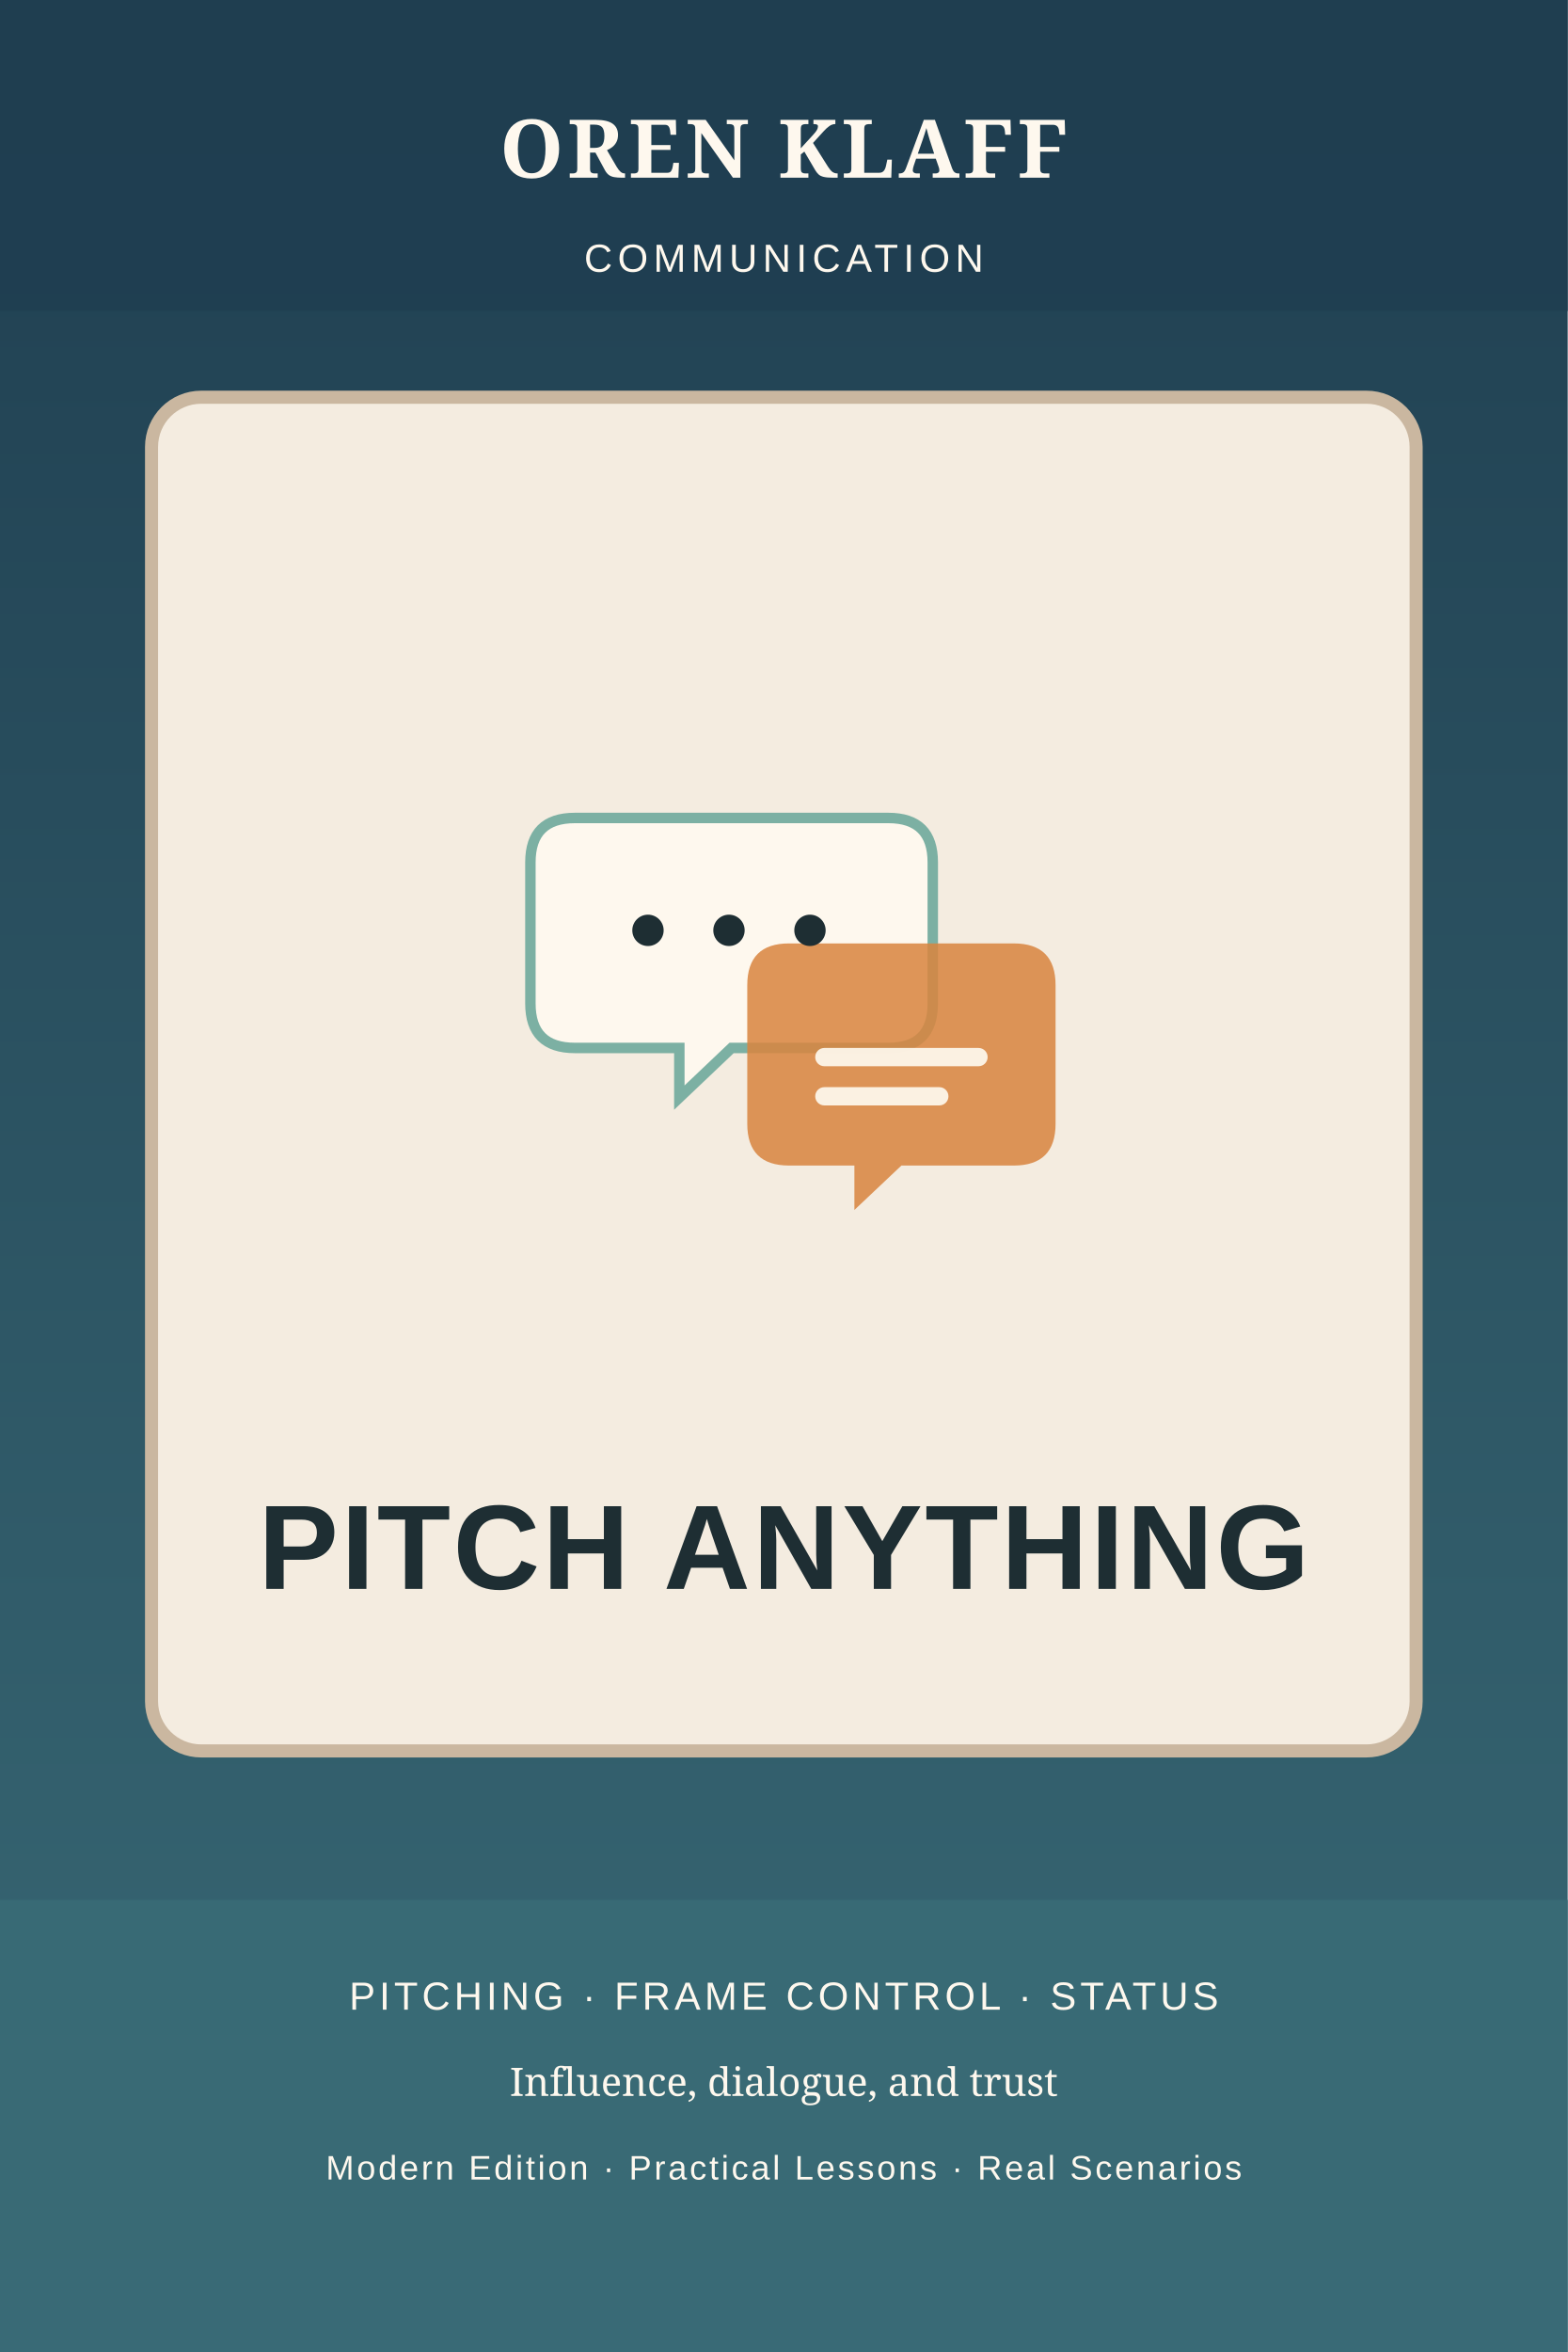
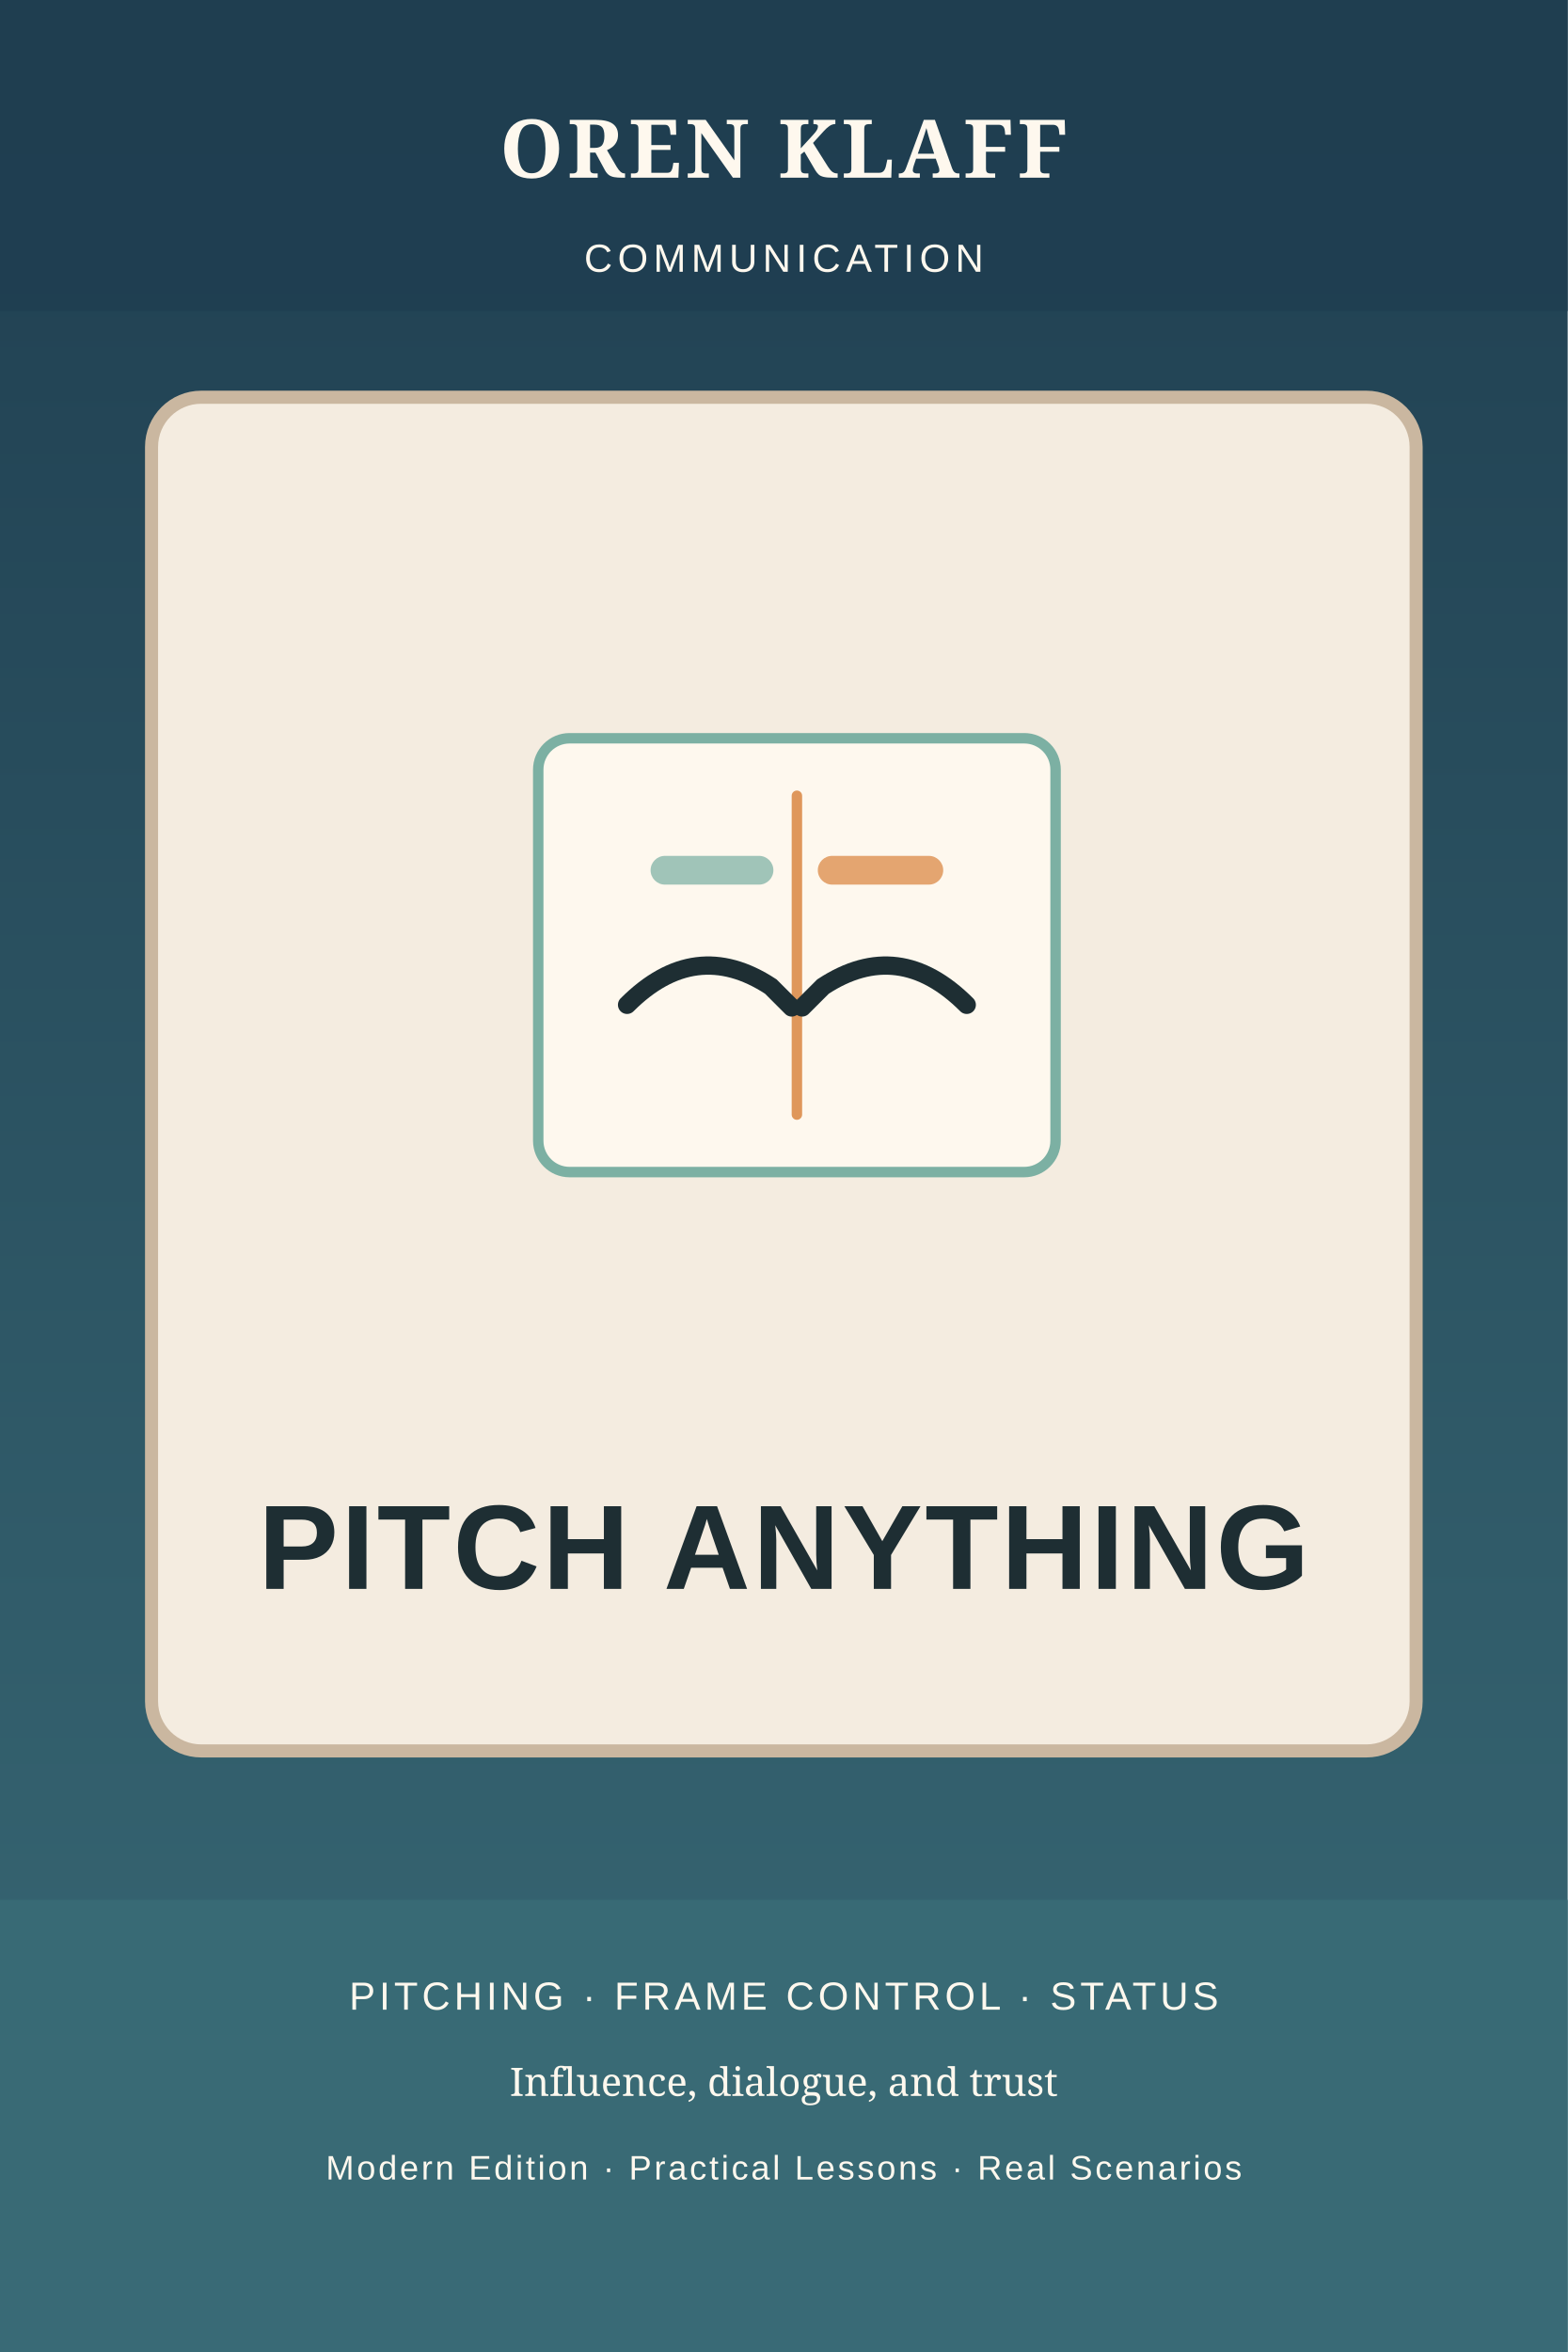
<svg xmlns="http://www.w3.org/2000/svg" width="1200" height="1800" viewBox="0 0 1200 1800" fill="none" role="img" aria-labelledby="title desc">
  <defs>
    <linearGradient id="g931620616" x1="0" y1="0" x2="0" y2="1800" gradientUnits="userSpaceOnUse">
      <stop offset="0%" stop-color="#1F3E50" />
      <stop offset="100%" stop-color="#396A76" />
    </linearGradient>
  </defs>
  <rect width="1200" height="1800" fill="url(#g931620616)" />
  <circle cx="600" cy="840" r="420" fill="#7CB0A3" opacity="0.16" />
  <circle cx="600" cy="840" r="300" fill="#FEF8EE" opacity="0.16" />
  <circle cx="595" cy="843" r="210" fill="#D98540" opacity="0.18" />
  <circle cx="605" cy="837" r="130" fill="#FEF8EE" opacity="0.34" />
  <rect x="116" y="304" width="968" height="1036" rx="38" fill="#F4ECE0" stroke="#CAB7A0" stroke-width="10" />
-   <g transform="translate(410 580)">
-     <path d="M30 46 H270 Q304 46 304 80 V188 Q304 222 270 222 H150 L110 260 L110 222 H30 Q-4 222 -4 188 V80 Q-4 46 30 46 Z" fill="#FEF8EE" stroke="#7CB0A3" stroke-width="8" />
-     <path d="M194 142 H366 Q398 142 398 174 V280 Q398 312 366 312 H280 L244 346 V312 H194 Q162 312 162 280 V174 Q162 142 194 142 Z" fill="#D98540" opacity="0.86" />
-     <circle cx="86" cy="132" r="12" fill="#1E2E33" />
-     <circle cx="148" cy="132" r="12" fill="#1E2E33" />
-     <circle cx="210" cy="132" r="12" fill="#1E2E33" />
-     <rect x="214" y="222" width="132" height="14" rx="7" fill="#FEF8EE" opacity="0.92" />
-     <rect x="214" y="252" width="102" height="14" rx="7" fill="#FEF8EE" opacity="0.92" />
+   <g transform="translate(412 565)">
+     <rect x="0" y="0" width="396" height="332" rx="24" fill="#FEF8EE" stroke="#7CB0A3" stroke-width="8" />
+     <rect x="194" y="40" width="8" height="252" rx="4" fill="#D98540" opacity="0.84" />
+     <path d="M68 204 Q120 152 178 190 L194 206" fill="none" stroke="#1E2E33" stroke-width="14" stroke-linecap="round" />
+     <path d="M328 204 Q276 152 218 190 L202 206" fill="none" stroke="#1E2E33" stroke-width="14" stroke-linecap="round" />
+     <rect x="86" y="90" width="94" height="22" rx="11" fill="#7CB0A3" opacity="0.72" />
+     <rect x="214" y="90" width="96" height="22" rx="11" fill="#D98540" opacity="0.72" />
  </g>
  <rect x="0" y="0" width="1200" height="238" fill="#1F3E50" opacity="0.93" />
  <rect x="0" y="1454" width="1200" height="346" fill="#396A76" opacity="0.95" />
  <text x="600" y="136" text-anchor="middle" fill="#FEF8EE" font-family="Georgia, serif" font-size="62" font-weight="700" letter-spacing="3">OREN KLAFF</text>
  <text x="600" y="208" text-anchor="middle" fill="#FEF8EE" font-family="'Trebuchet MS', Arial, sans-serif" font-size="30" letter-spacing="4">COMMUNICATION</text>
  <text x="600" y="1216" text-anchor="middle" fill="#1E2E33" font-family="'Trebuchet MS', Arial, sans-serif" font-size="92" font-weight="700" letter-spacing="2">PITCH ANYTHING</text>
  <text x="600" y="1538" text-anchor="middle" fill="#FEF8EE" font-family="'Trebuchet MS', Arial, sans-serif" font-size="30" letter-spacing="3">PITCHING  ·  FRAME CONTROL  ·  STATUS</text>
  <text x="600" y="1604" text-anchor="middle" fill="#FEF8EE" font-family="Georgia, serif" font-size="30">Influence, dialogue, and trust</text>
  <text x="600" y="1668" text-anchor="middle" fill="#FEF8EE" font-family="'Trebuchet MS', Arial, sans-serif" font-size="26" letter-spacing="2">Modern Edition · Practical Lessons · Real Scenarios</text>
</svg>
